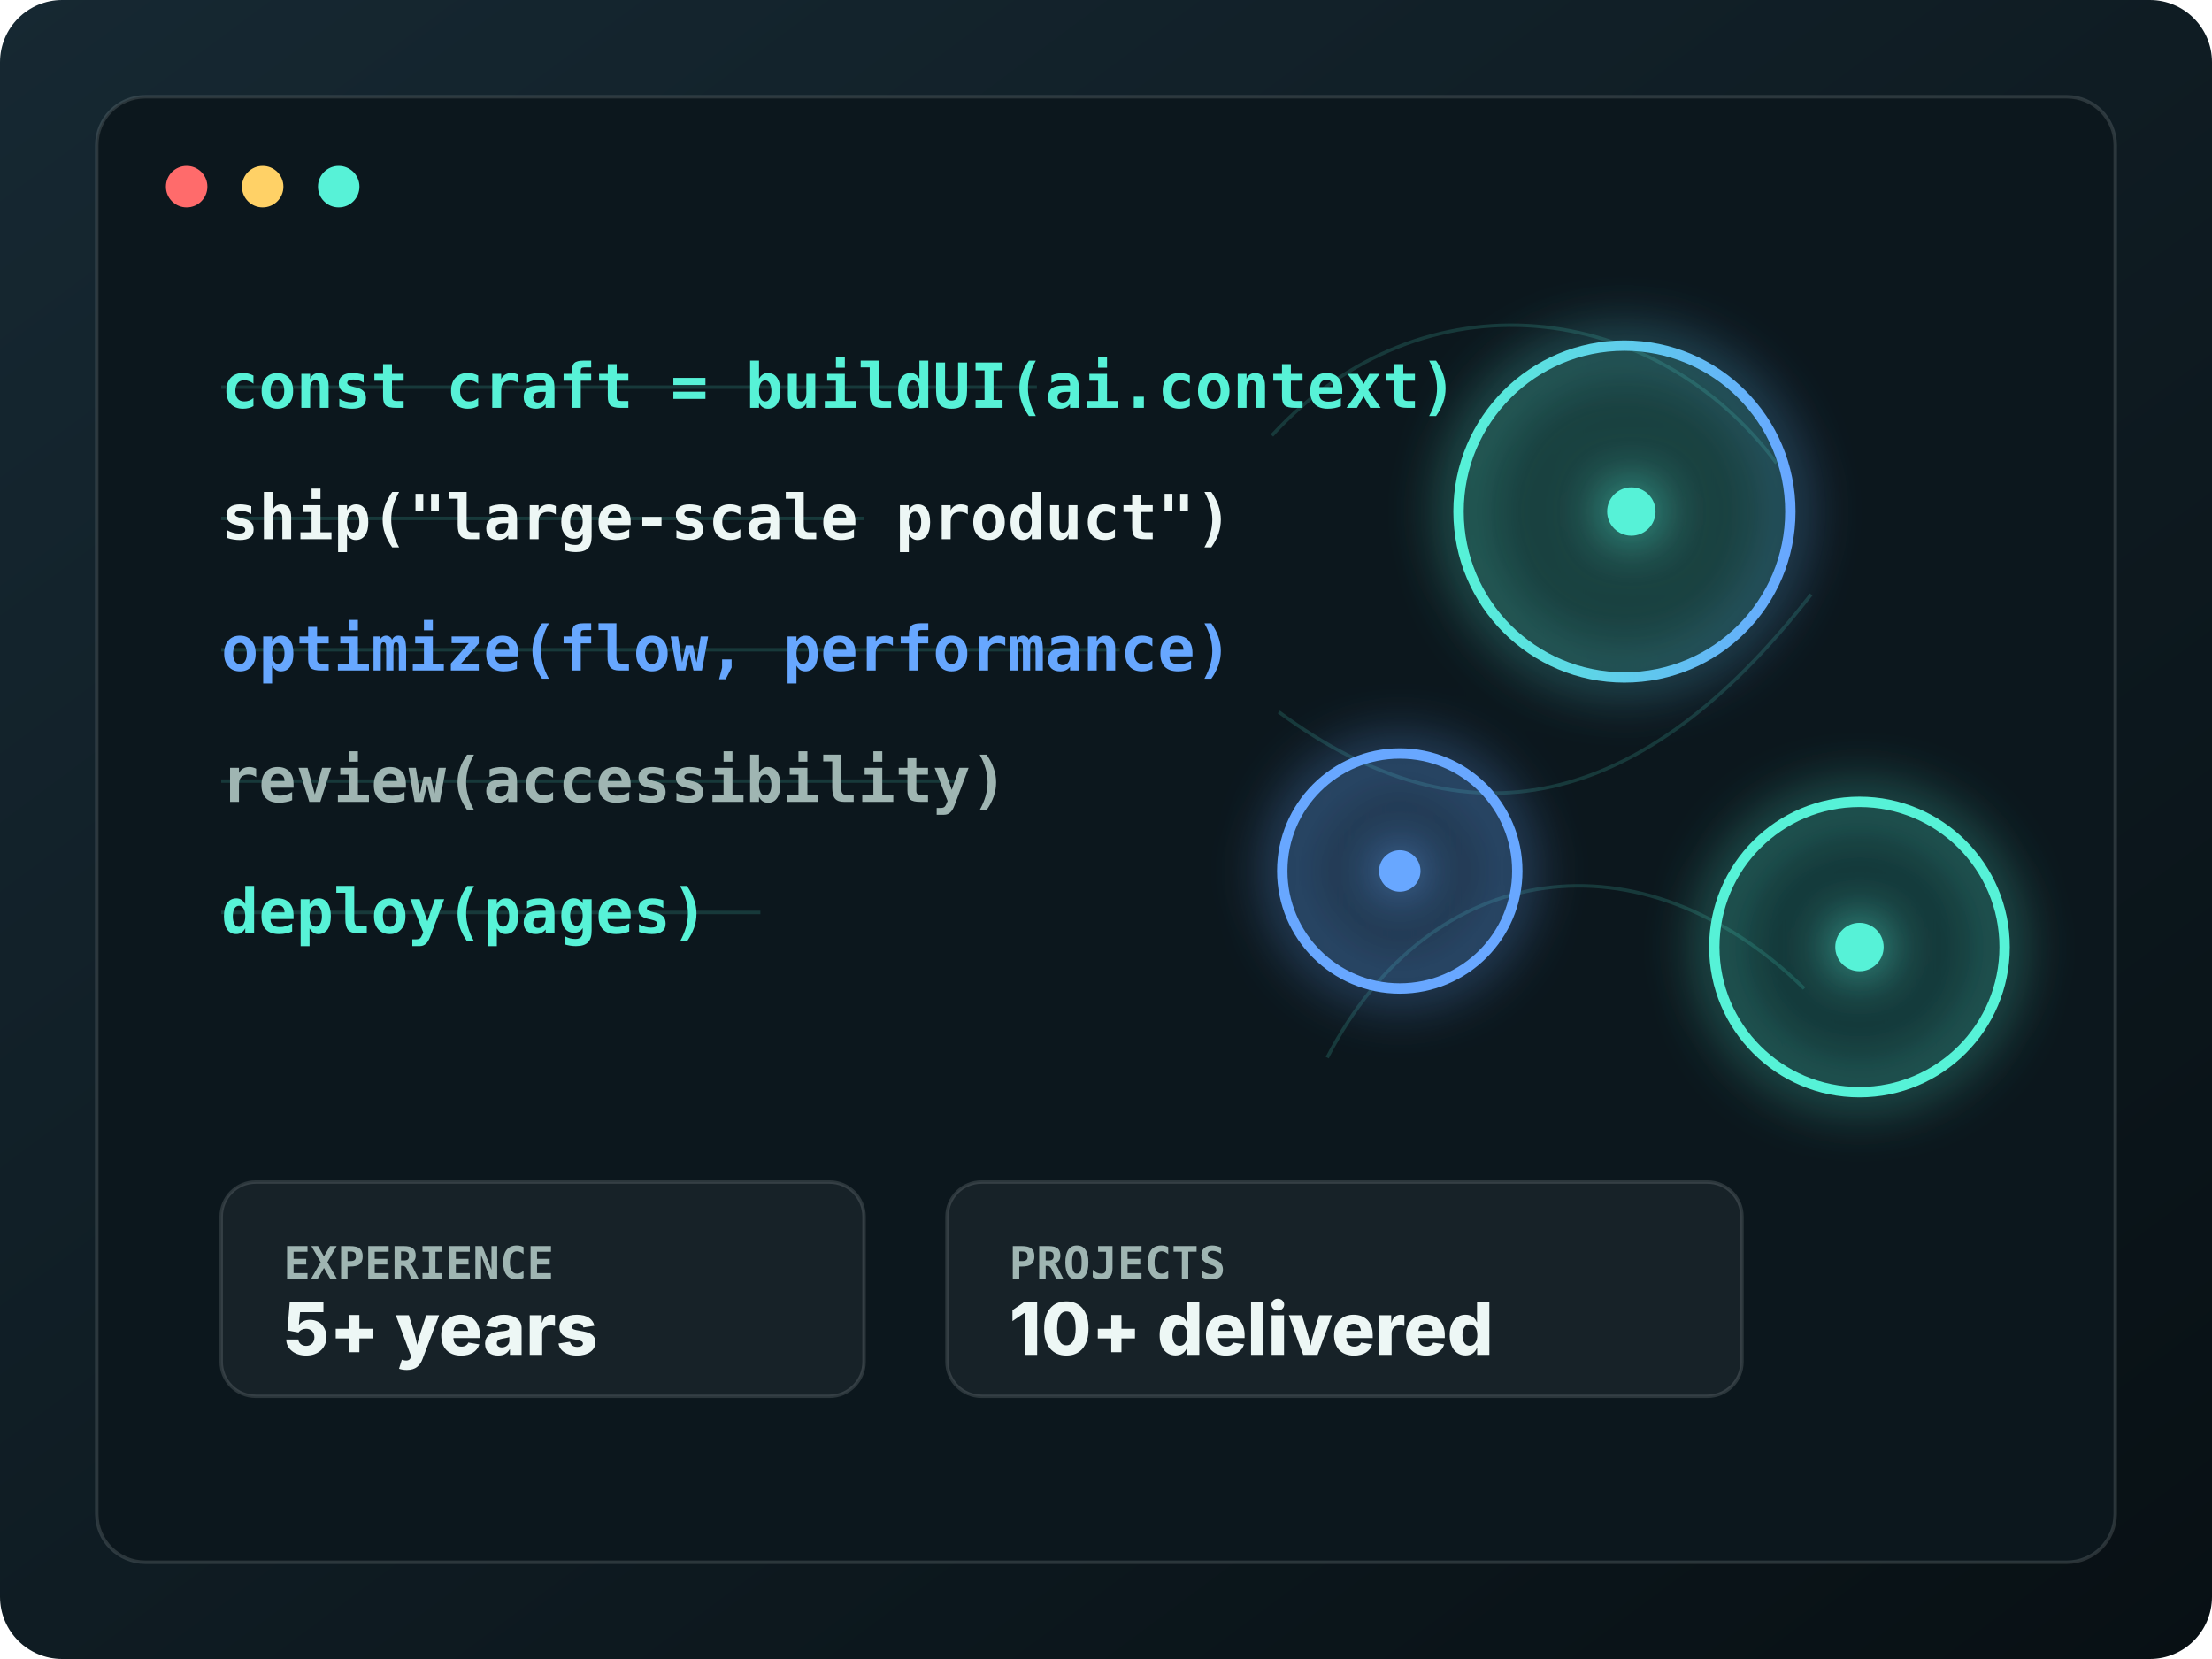
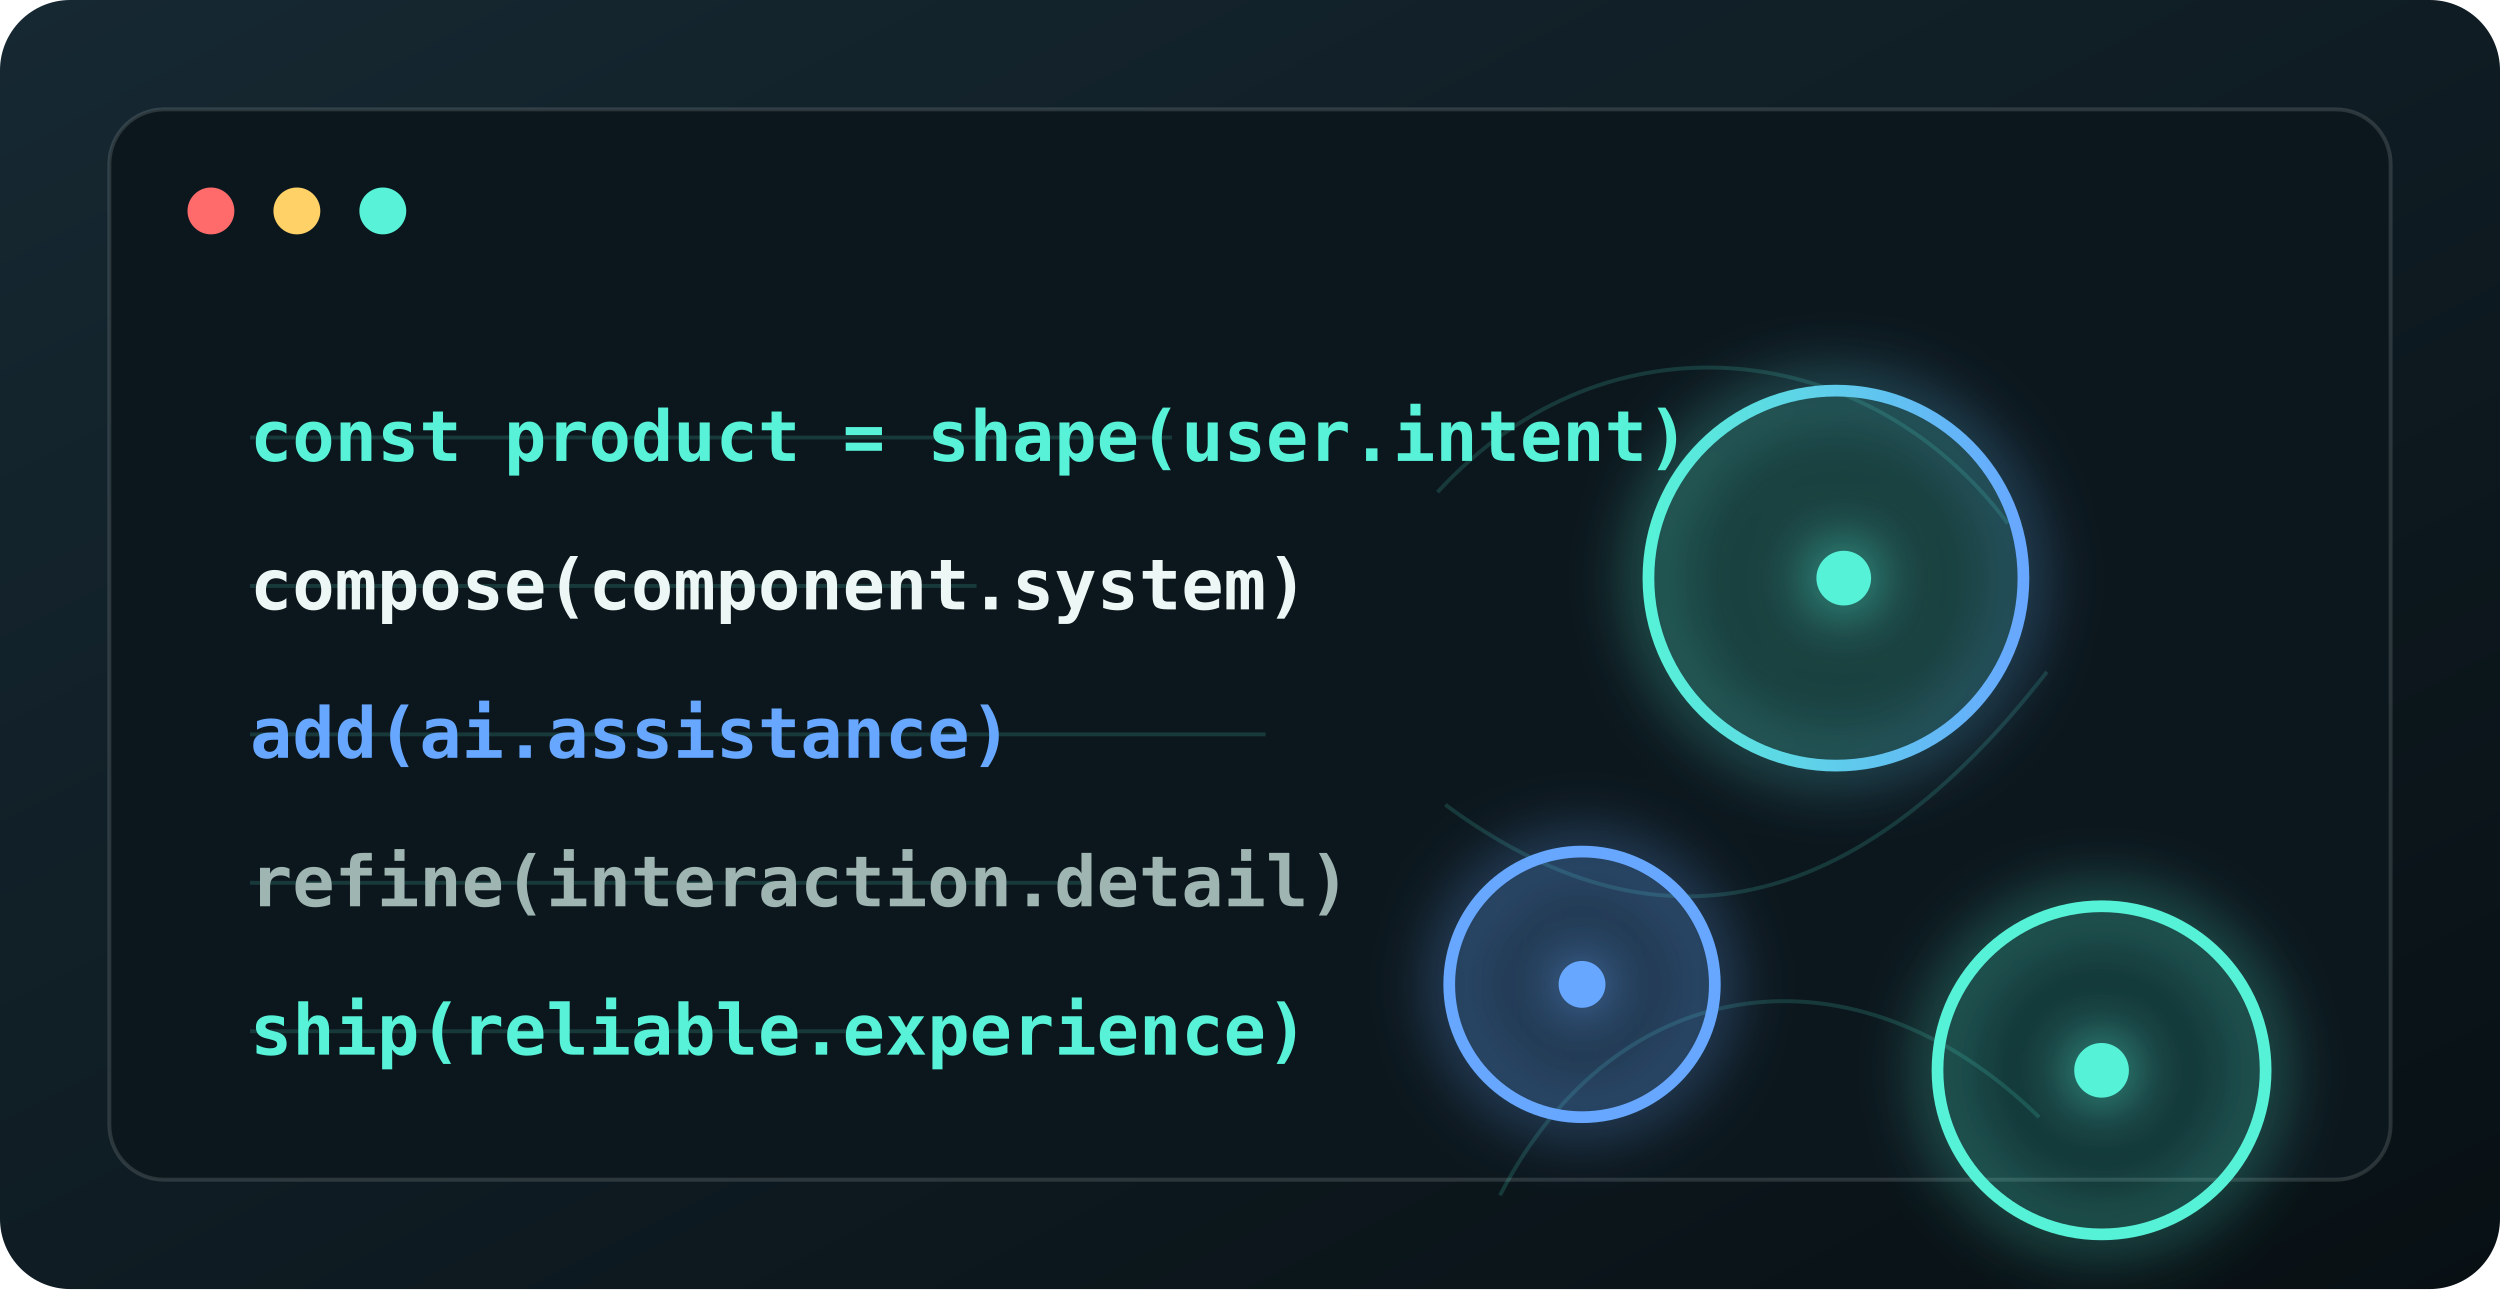
- <svg xmlns="http://www.w3.org/2000/svg" viewBox="0 0 640 480" role="img" aria-labelledby="title desc">
+ <svg xmlns="http://www.w3.org/2000/svg" viewBox="0 0 640 330" role="img" aria-labelledby="title desc">
  <defs>
    <linearGradient id="screen" x1="0" x2="1" y1="0" y2="1">
      <stop offset="0" stop-color="#162832" />
      <stop offset="1" stop-color="#081014" />
    </linearGradient>
    <linearGradient id="accent" x1="0" x2="1">
      <stop offset="0" stop-color="#57f2d7" />
      <stop offset="1" stop-color="#67a7ff" />
    </linearGradient>
    <filter id="glow" x="-40%" y="-40%" width="180%" height="180%">
      <feGaussianBlur stdDeviation="8" result="blur" />
      <feMerge>
        <feMergeNode in="blur" />
        <feMergeNode in="SourceGraphic" />
      </feMerge>
    </filter>
  </defs>
-   <rect width="640" height="480" rx="18" fill="url(#screen)" />
-   <rect x="28" y="28" width="584" height="424" rx="14" fill="#0c171d" stroke="rgba(237,247,245,.14)" />
+   <rect width="640" height="330" rx="18" fill="url(#screen)" />
+   <rect x="28" y="28" width="584" height="274" rx="14" fill="#0c171d" stroke="rgba(237,247,245,.14)" />
  <circle cx="54" cy="54" r="6" fill="#ff6b6b" />
  <circle cx="76" cy="54" r="6" fill="#ffd166" />
  <circle cx="98" cy="54" r="6" fill="#57f2d7" />
  <g fill="none" stroke="rgba(87,242,215,.16)">
    <path d="M64 112h236M64 150h186M64 188h260M64 226h214M64 264h156" />
    <path d="M368 126c44-48 111-39 146 8M370 206c54 40 105 29 154-34M384 306c30-58 91-66 138-20" />
  </g>
  <g font-family="JetBrains Mono, Consolas, monospace" font-size="18" font-weight="700">
-     <text x="64" y="118" fill="#57f2d7">const craft = buildUI(ai.context)</text>
-     <text x="64" y="156" fill="#edf7f5">ship("large-scale product")</text>
-     <text x="64" y="194" fill="#67a7ff">optimize(flow, performance)</text>
-     <text x="64" y="232" fill="#9fb5b2">review(accessibility)</text>
-     <text x="64" y="270" fill="#57f2d7">deploy(pages)</text>
+     <text x="64" y="118" fill="#57f2d7">const product = shape(user.intent)</text>
+     <text x="64" y="156" fill="#edf7f5">compose(component.system)</text>
+     <text x="64" y="194" fill="#67a7ff">add(ai.assistance)</text>
+     <text x="64" y="232" fill="#9fb5b2">refine(interaction.detail)</text>
+     <text x="64" y="270" fill="#57f2d7">ship(reliable.experience)</text>
  </g>
  <g filter="url(#glow)">
    <circle cx="470" cy="148" r="48" fill="rgba(87,242,215,.10)" stroke="url(#accent)" stroke-width="3" />
    <circle cx="405" cy="252" r="34" fill="rgba(103,167,255,.12)" stroke="#67a7ff" stroke-width="3" />
    <circle cx="538" cy="274" r="42" fill="rgba(87,242,215,.08)" stroke="#57f2d7" stroke-width="3" />
    <circle cx="472" cy="148" r="7" fill="#57f2d7" />
    <circle cx="405" cy="252" r="6" fill="#67a7ff" />
    <circle cx="538" cy="274" r="7" fill="#57f2d7" />
  </g>
-   <g transform="translate(64 342)">
-     <rect width="186" height="62" rx="10" fill="rgba(255,255,255,.05)" stroke="rgba(237,247,245,.14)" />
-     <text x="18" y="28" fill="#9fb5b2" font-family="JetBrains Mono, Consolas, monospace" font-size="13" font-weight="700">EXPERIENCE</text>
-     <text x="18" y="50" fill="#edf7f5" font-family="Inter, Arial, sans-serif" font-size="21" font-weight="800">5+ years</text>
-   </g>
-   <g transform="translate(274 342)">
-     <rect width="230" height="62" rx="10" fill="rgba(255,255,255,.05)" stroke="rgba(237,247,245,.14)" />
-     <text x="18" y="28" fill="#9fb5b2" font-family="JetBrains Mono, Consolas, monospace" font-size="13" font-weight="700">PROJECTS</text>
-     <text x="18" y="50" fill="#edf7f5" font-family="Inter, Arial, sans-serif" font-size="21" font-weight="800">10+ delivered</text>
-   </g>
</svg>
